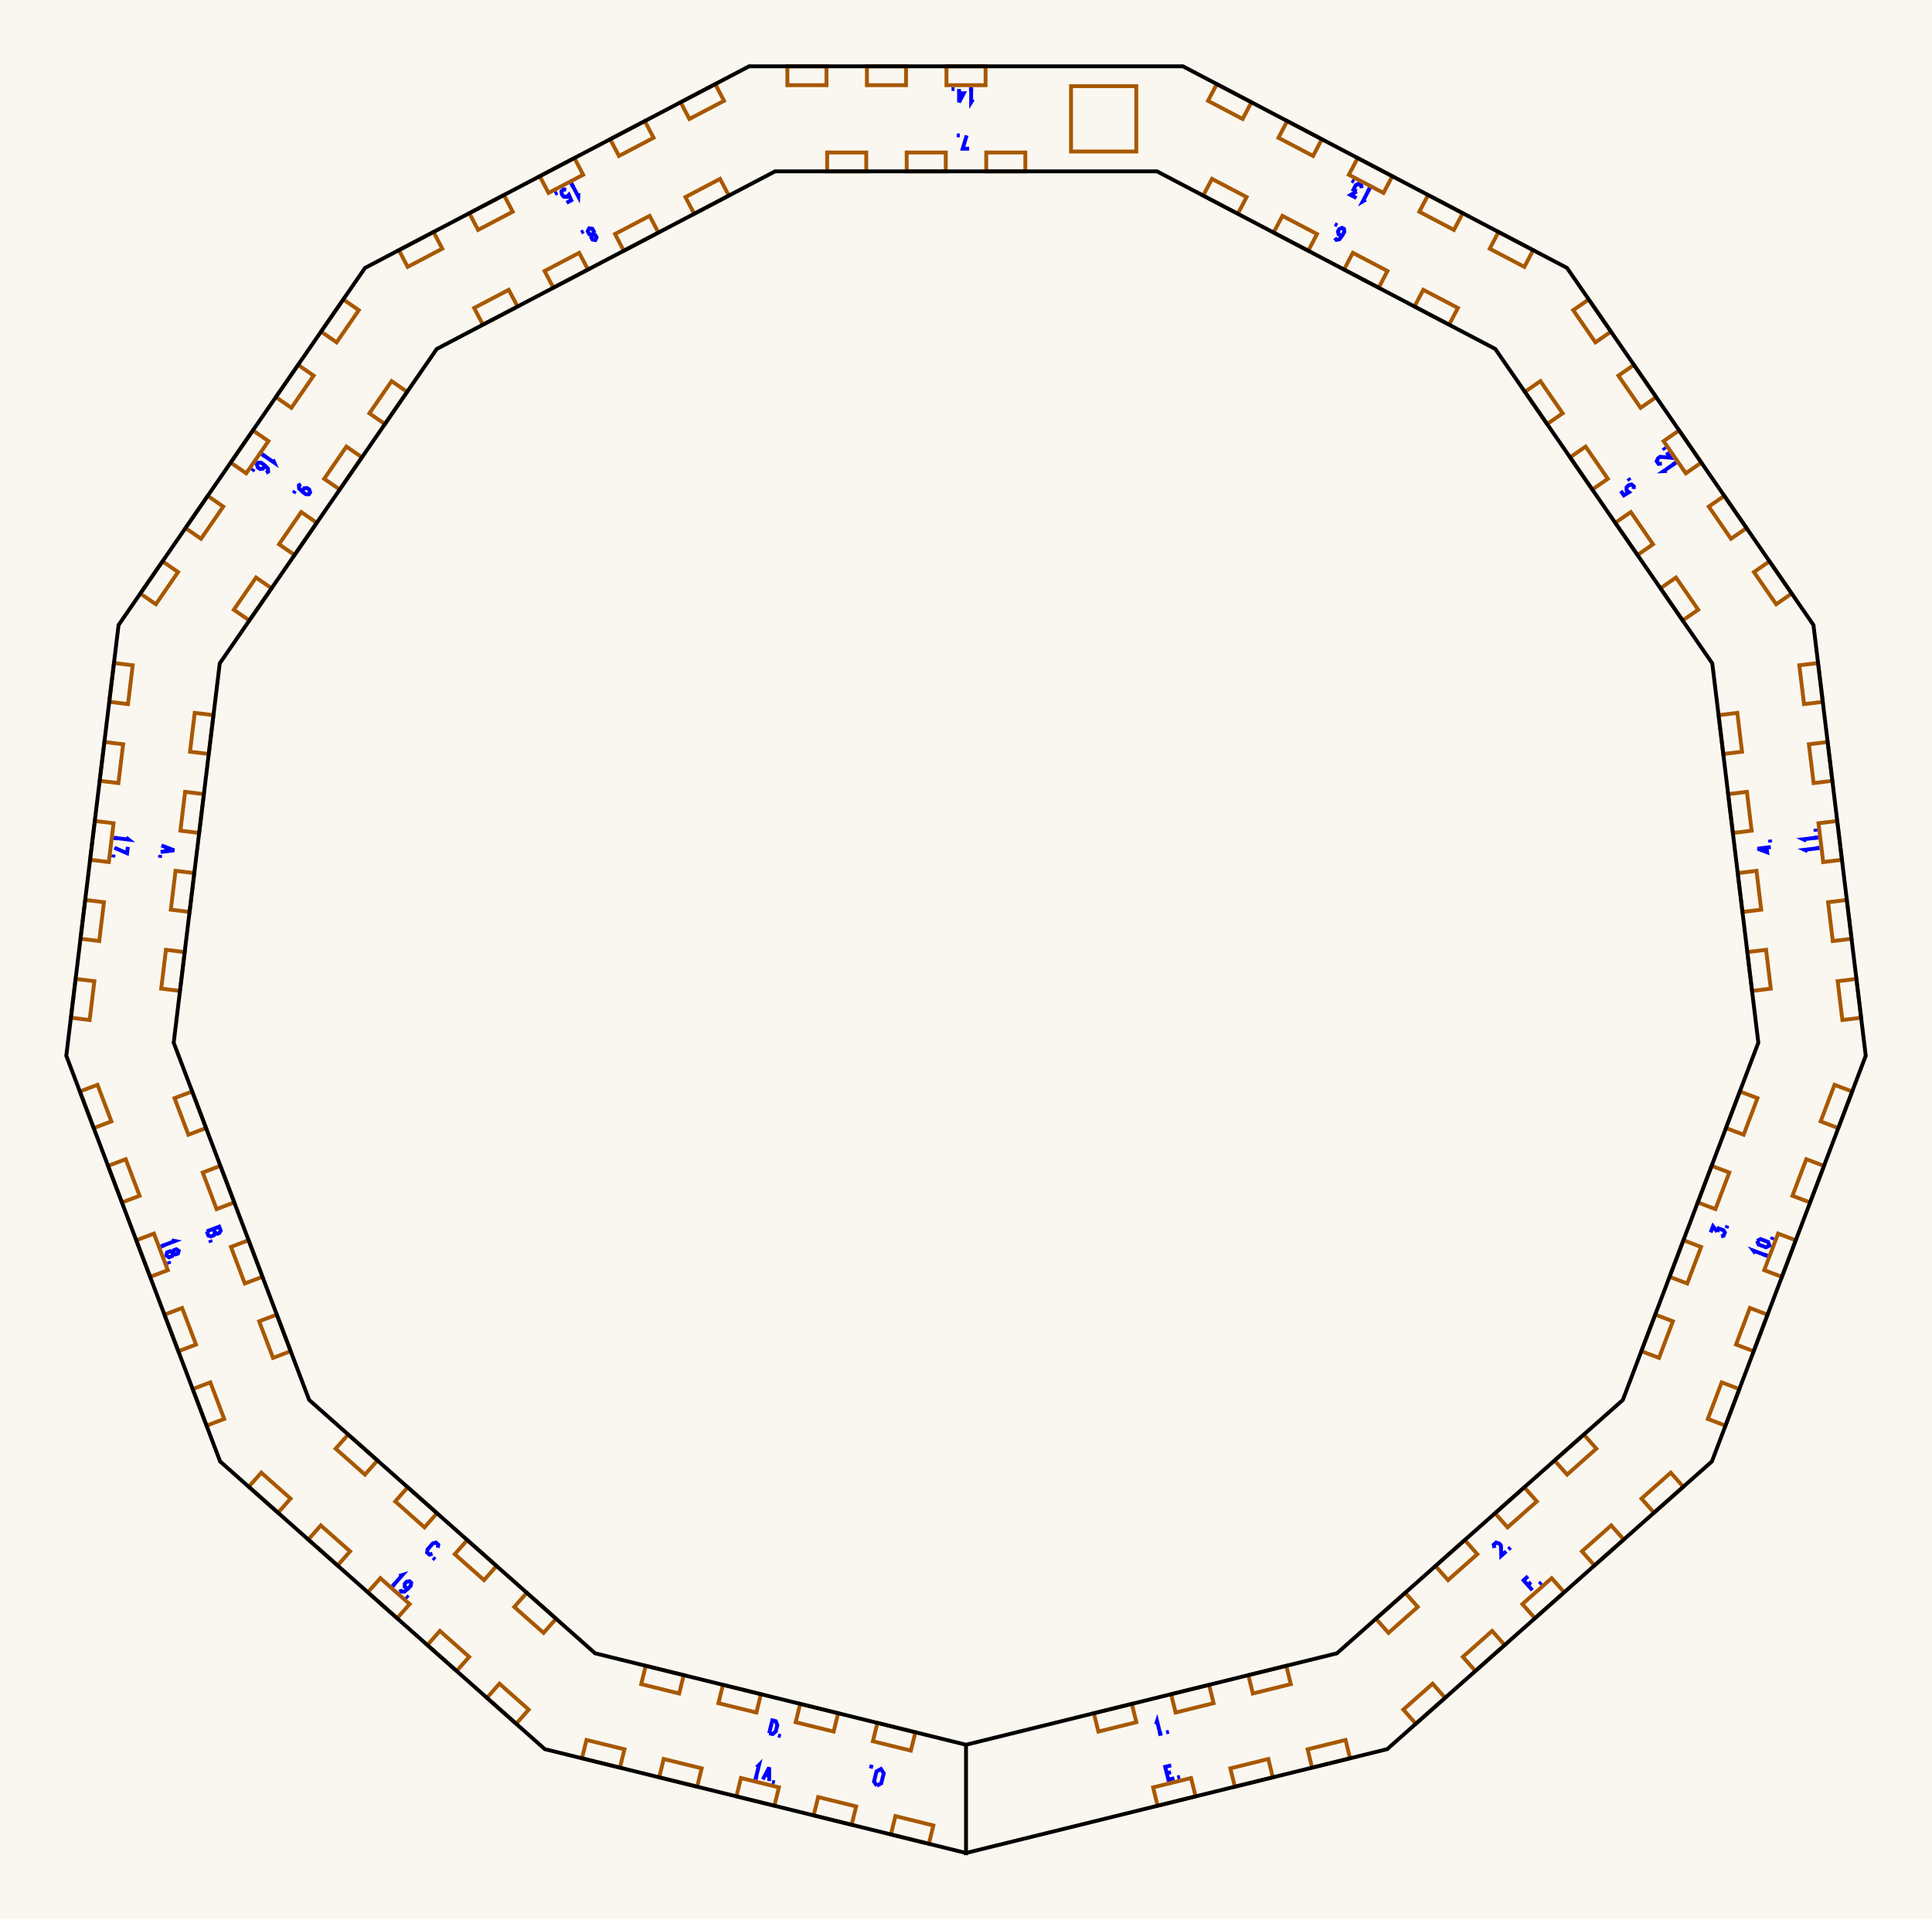
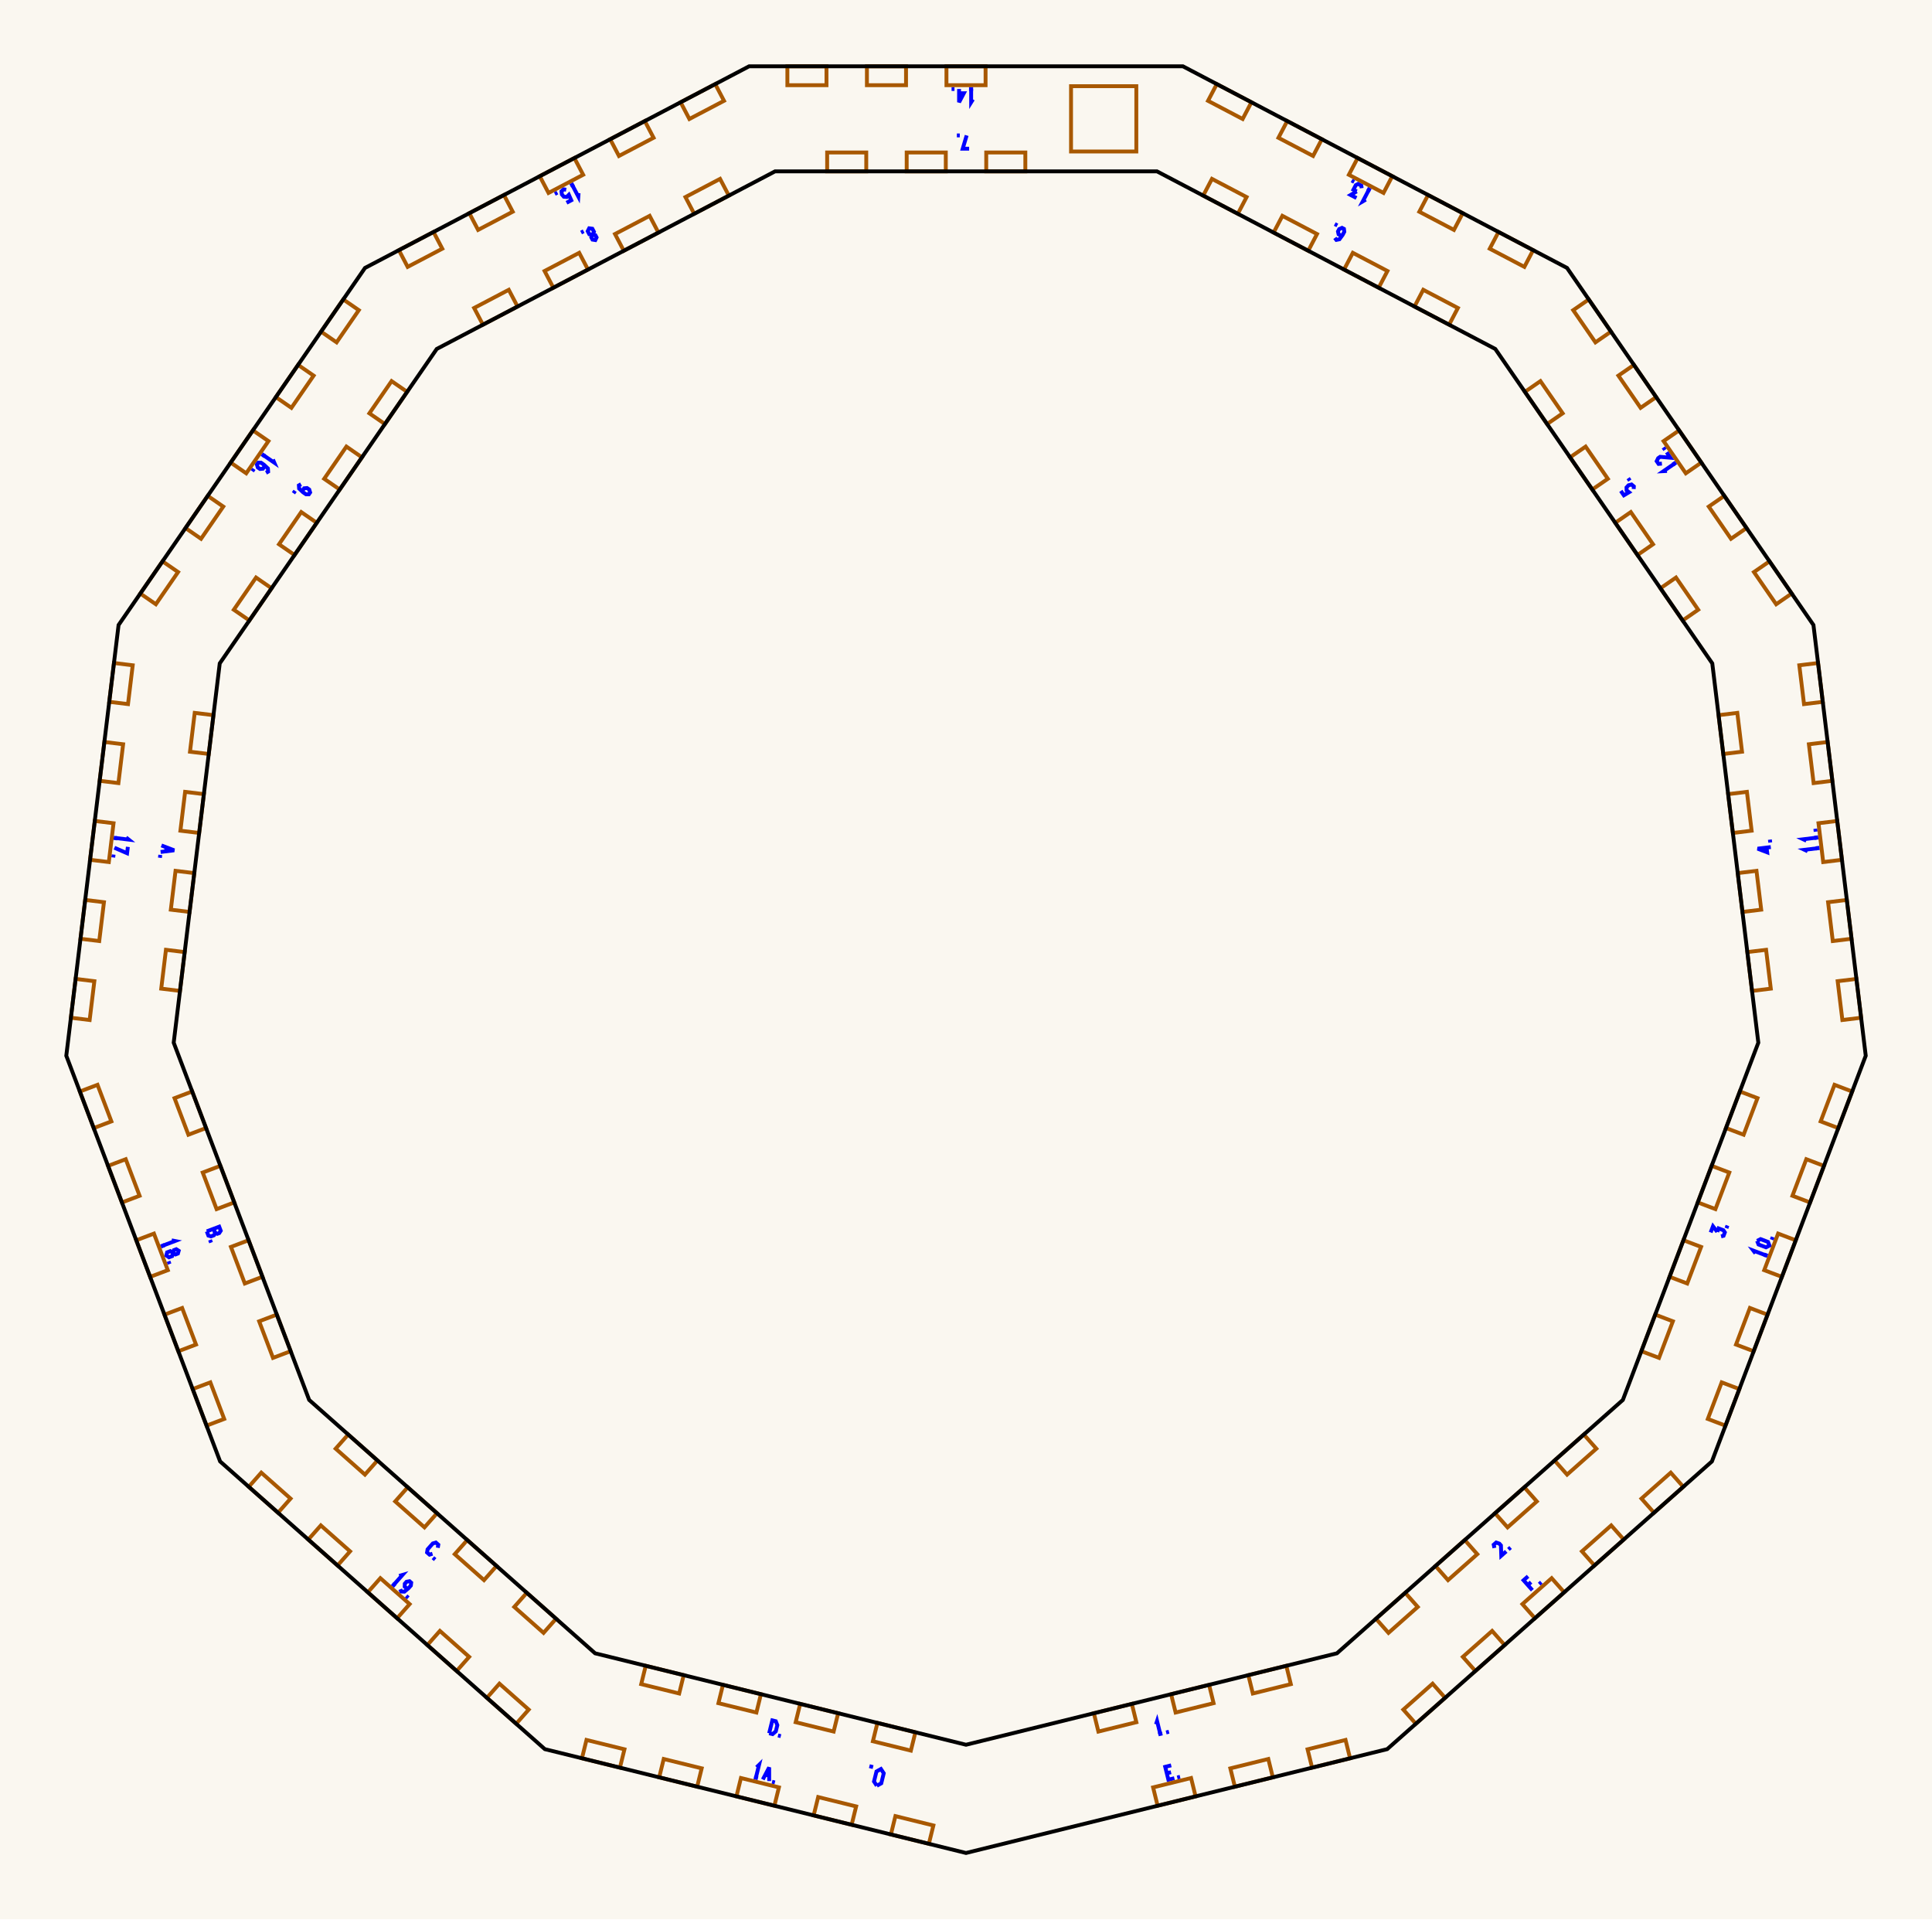
<svg xmlns="http://www.w3.org/2000/svg" width="291.47mm" height="289.49mm" viewBox="0 0 291.47 289.49">
  <rect x="0.0" y="0.0" width="291.47" height="289.49" fill="#faf7f0" />
  <g id="numbers" fill="none" stroke="#0000ff" stroke-width="0.583">
    <path d="M 174.400,260.086 L 174.559,259.594 L 175.038,261.536" />
    <path d="M 174.749,261.607 L 175.351,261.458" />
    <path d="M 175.927,261.317 L 176.354,261.211" />
    <path d="M 225.455,233.491 L 225.349,232.998 L 225.720,232.669 L 226.197,232.834 L 226.436,233.103 L 226.489,234.659 L 227.232,234.001" />
    <path d="M 227.564,233.707 L 227.893,233.415" />
    <path d="M 258.077,185.896 L 258.429,184.969 L 259.072,185.809" />
    <path d="M 259.072,185.809 L 259.270,185.288 L 259.999,185.564 L 260.220,185.886 L 260.026,186.397 L 259.648,186.492" />
    <path d="M 260.456,185.263 L 260.612,184.851" />
    <path d="M 267.151,127.769 L 265.165,128.010 L 266.602,128.560 L 266.483,127.575" />
    <path d="M 267.067,127.082 L 267.014,126.645" />
    <path d="M 244.525,74.045 L 244.983,74.708 L 245.759,74.248 L 245.397,73.970 L 245.383,73.528 L 245.689,73.196 L 246.142,73.079 L 246.488,73.368 L 246.466,73.760" />
    <path d="M 245.883,72.492 L 245.633,72.130" />
    <path d="M 201.383,35.883 L 201.605,36.180 L 202.074,36.087 L 202.555,35.436 L 202.806,34.958 L 202.754,34.524 L 202.457,34.369 L 202.038,34.555 L 201.852,34.909 L 201.946,35.343 L 202.298,35.527 L 202.555,35.436" />
    <path d="M 201.757,34.001 L 201.367,33.796" />
    <path d="M 146.208,22.425 L 145.241,22.425 L 145.836,20.425" />
    <path d="M 144.797,20.425 L 144.357,20.425" />
    <path d="M 89.396,35.412 L 89.824,35.481 L 90.001,35.817 L 89.814,36.209 L 89.386,36.140 L 89.209,35.803 L 89.396,35.412 L 89.608,34.962 L 89.366,34.501 L 88.885,34.438 L 88.664,34.870 L 88.905,35.331 L 89.396,35.412" />
    <path d="M 88.052,34.875 L 87.663,35.079" />
    <path d="M 45.414,73.030 L 45.092,73.215 L 45.127,73.692 L 45.715,74.248 L 46.160,74.555 L 46.597,74.555 L 46.787,74.280 L 46.653,73.841 L 46.324,73.613 L 45.882,73.655 L 45.656,73.981 L 45.715,74.248" />
    <path d="M 44.523,74.040 L 44.273,74.402" />
    <path d="M 24.353,127.522 L 26.279,128.256 L 24.233,128.507" />
    <path d="M 25.123,127.816 L 25.052,128.407" />
    <path d="M 24.180,128.948 L 24.127,129.385" />
    <path d="M 31.197,185.736 L 33.067,185.026 L 33.300,185.641 L 33.070,185.993 L 32.790,186.100 L 32.459,185.960 L 32.226,185.346" />
    <path d="M 32.226,185.346 L 32.476,186.007 L 32.275,186.322 L 31.826,186.492 L 31.439,186.373 L 31.197,185.736" />
    <path d="M 31.684,187.020 L 31.840,187.432" />
    <path d="M 66.046,233.462 L 66.125,232.998 L 65.754,232.669 L 65.303,232.804 L 64.507,233.702 L 64.428,234.166 L 64.799,234.495 L 65.250,234.360" />
    <path d="M 65.317,234.954 L 65.646,235.245" />
    <path d="M 116.039,261.438 L 116.517,259.496 L 117.035,259.623 L 117.272,260.217 L 117.042,261.149 L 116.556,261.565 L 116.039,261.438" />
    <path d="M 117.373,261.766 L 117.800,261.872" />
    <path d="M 176.692,266.278 L 175.789,266.500 L 176.268,268.442 L 177.171,268.219" />
    <path d="M 176.028,267.471 L 176.666,267.314" />
    <path d="M 177.602,268.113 L 178.029,268.008" />
    <path d="M 230.529,237.760 L 229.851,238.361 L 231.178,239.858" />
    <path d="M 230.488,239.079 L 230.980,238.643" />
    <path d="M 232.206,238.946 L 232.535,238.655" />
    <path d="M 264.838,189.050 L 264.523,188.639 L 266.393,189.349" />
    <path d="M 266.288,189.627 L 266.507,189.047" />
    <path d="M 265.082,187.167 L 265.609,186.903 L 266.732,187.328 L 266.952,187.876 L 266.424,188.140 L 265.302,187.714 L 265.082,187.167" />
    <path d="M 267.285,186.997 L 267.441,186.585" />
    <path d="M 272.707,128.399 L 272.238,128.182 L 274.223,127.941" />
    <path d="M 274.259,128.236 L 274.184,127.620" />
    <path d="M 272.514,126.811 L 272.045,126.593 L 274.030,126.352" />
    <path d="M 274.066,126.648 L 273.991,126.032" />
    <path d="M 273.920,125.444 L 273.867,125.007" />
    <path d="M 251.490,71.038 L 250.973,71.064 L 252.619,69.928" />
    <path d="M 252.788,70.173 L 252.435,69.662" />
    <path d="M 250.722,69.926 L 250.219,69.971 L 249.937,69.563 L 250.158,69.109 L 250.454,68.905 L 252.005,69.039 L 251.442,68.223" />
    <path d="M 251.190,67.858 L 250.940,67.496" />
    <path d="M 206.045,30.108 L 205.599,30.371 L 206.529,28.600" />
    <path d="M 206.792,28.738 L 206.243,28.450" />
    <path d="M 204.644,29.869 L 203.765,29.408 L 204.678,28.871" />
    <path d="M 204.678,28.871 L 204.184,28.611 L 204.546,27.921 L 204.892,27.741 L 205.375,27.995 L 205.424,28.382" />
    <path d="M 204.302,27.431 L 203.912,27.227" />
    <path d="M 146.785,14.985 L 146.512,15.425 L 146.512,13.425" />
    <path d="M 146.810,13.425 L 146.190,13.425" />
    <path d="M 144.689,13.425 L 144.689,15.425 L 145.408,14.065 L 144.416,14.065" />
    <path d="M 143.997,13.425 L 143.557,13.425" />
    <path d="M 87.285,29.134 L 87.248,29.650 L 86.318,27.879" />
    <path d="M 86.582,27.741 L 86.033,28.029" />
    <path d="M 85.468,30.584 L 86.182,30.209 L 85.819,29.384 L 85.500,29.709 L 85.059,29.670 L 84.766,29.326 L 84.705,28.862 L 85.033,28.554 L 85.419,28.622" />
    <path d="M 84.091,29.048 L 83.701,29.253" />
    <path d="M 41.175,69.313 L 41.382,69.788 L 39.736,68.652" />
    <path d="M 39.905,68.407 L 39.553,68.917" />
    <path d="M 40.130,71.320 L 40.452,71.135 L 40.417,70.659 L 39.829,70.102 L 39.384,69.795 L 38.947,69.795 L 38.757,70.070 L 38.891,70.510 L 39.220,70.737 L 39.662,70.695 L 39.888,70.369 L 39.829,70.102" />
    <path d="M 38.307,70.722 L 38.057,71.084" />
    <path d="M 19.019,126.319 L 19.423,126.643 L 17.438,126.401" />
    <path d="M 17.474,126.106 L 17.399,126.721" />
    <path d="M 19.290,127.738 L 19.173,128.699 L 17.260,127.867" />
    <path d="M 17.135,128.898 L 17.082,129.335" />
    <path d="M 25.893,187.091 L 26.401,187.190 L 24.531,187.899" />
    <path d="M 24.426,187.621 L 24.645,188.200" />
    <path d="M 26.118,188.982 L 26.238,188.565 L 26.594,188.430 L 26.960,188.663 L 26.840,189.079 L 26.484,189.214 L 26.118,188.982 L 25.697,188.717 L 25.211,188.901 L 25.090,189.372 L 25.492,189.643 L 25.978,189.459 L 26.118,188.982" />
    <path d="M 25.423,190.251 L 25.579,190.662" />
    <path d="M 60.222,237.707 L 60.718,237.559 L 59.391,239.056" />
    <path d="M 59.169,238.858 L 59.633,239.270" />
    <path d="M 60.379,239.717 L 60.524,240.059 L 61.001,240.081 L 61.625,239.565 L 61.983,239.161 L 62.036,238.727 L 61.785,238.505 L 61.333,238.585 L 61.068,238.884 L 61.056,239.328 L 61.353,239.591 L 61.625,239.565" />
    <path d="M 61.274,240.724 L 61.603,241.015" />
    <path d="M 114.141,266.573 L 114.511,266.211 L 114.032,268.153" />
    <path d="M 113.743,268.081 L 114.345,268.230" />
    <path d="M 115.080,268.411 L 116.040,266.588 L 116.043,268.648" />
    <path d="M 115.464,267.682 L 116.042,267.824" />
    <path d="M 116.474,268.755 L 116.902,268.860" />
    <path d="M 132.281,269.355 L 131.857,268.715 L 132.231,267.200 L 132.903,266.830 L 133.326,267.470 L 132.953,268.985 L 132.281,269.355" />
    <path d="M 131.717,266.538 L 131.161,266.401" />
  </g>
  <g id="slots" fill="none" stroke="#a85800" stroke-width="0.583">
    <path d="M 165.026,258.416 L 170.754,257.004 L 171.436,259.771 L 165.708,261.183 Z" />
    <path d="M 176.677,255.544 L 182.405,254.132 L 183.088,256.899 L 177.359,258.311 Z" />
    <path d="M 188.328,252.672 L 194.057,251.260 L 194.739,254.028 L 189.010,255.440 Z" />
    <path d="M 207.582,244.162 L 211.998,240.250 L 213.888,242.383 L 209.472,246.295 Z" />
    <path d="M 216.564,236.205 L 220.980,232.292 L 222.870,234.425 L 218.454,238.338 Z" />
    <path d="M 225.546,228.247 L 229.962,224.335 L 231.852,226.468 L 227.436,230.380 Z" />
    <path d="M 234.528,220.290 L 238.944,216.377 L 240.834,218.510 L 236.418,222.423 Z" />
    <path d="M 247.621,203.806 L 249.714,198.290 L 252.378,199.300 L 250.286,204.817 Z" />
    <path d="M 251.877,192.586 L 253.969,187.070 L 256.634,188.080 L 254.541,193.597 Z" />
    <path d="M 256.132,181.366 L 258.224,175.849 L 260.889,176.860 L 258.797,182.377 Z" />
    <path d="M 260.387,170.146 L 262.479,164.629 L 265.144,165.640 L 263.052,171.156 Z" />
    <path d="M 264.320,149.466 L 263.609,143.609 L 266.439,143.265 L 267.150,149.122 Z" />
    <path d="M 262.874,137.553 L 262.163,131.696 L 264.992,131.353 L 265.703,137.210 Z" />
    <path d="M 261.428,125.641 L 260.716,119.784 L 263.546,119.440 L 264.257,125.297 Z" />
    <path d="M 259.981,113.728 L 259.270,107.871 L 262.099,107.528 L 262.810,113.385 Z" />
    <path d="M 253.854,93.589 L 250.502,88.734 L 252.847,87.115 L 256.199,91.970 Z" />
    <path d="M 247.037,83.714 L 243.685,78.858 L 246.031,77.239 L 249.382,82.095 Z" />
    <path d="M 240.220,73.838 L 236.868,68.982 L 239.214,67.363 L 242.565,72.219 Z" />
    <path d="M 233.403,63.962 L 230.052,59.106 L 232.397,57.487 L 235.749,62.343 Z" />
    <path d="M 218.618,48.977 L 213.394,46.235 L 214.719,43.712 L 219.943,46.454 Z" />
    <path d="M 207.993,43.401 L 202.769,40.659 L 204.093,38.135 L 209.317,40.877 Z" />
    <path d="M 197.367,37.824 L 192.143,35.082 L 193.468,32.559 L 198.692,35.300 Z" />
    <path d="M 186.742,32.247 L 181.518,29.505 L 182.842,26.982 L 188.066,29.724 Z" />
    <path d="M 154.687,25.850 L 148.787,25.850 L 148.787,23.000 L 154.687,23.000 Z" />
    <path d="M 142.687,25.850 L 136.787,25.850 L 136.787,23.000 L 142.687,23.000 Z" />
    <path d="M 130.687,25.850 L 124.787,25.850 L 124.787,23.000 L 130.687,23.000 Z" />
    <path d="M 109.956,29.505 L 104.732,32.247 L 103.408,29.724 L 108.632,26.982 Z" />
    <path d="M 99.331,35.082 L 94.107,37.824 L 92.782,35.300 L 98.006,32.559 Z" />
    <path d="M 88.705,40.659 L 83.481,43.401 L 82.157,40.877 L 87.381,38.135 Z" />
    <path d="M 78.080,46.235 L 72.856,48.977 L 71.531,46.454 L 76.755,43.712 Z" />
    <path d="M 61.422,59.106 L 58.071,63.962 L 55.725,62.343 L 59.077,57.487 Z" />
    <path d="M 54.606,68.982 L 51.254,73.838 L 48.908,72.219 L 52.260,67.363 Z" />
    <path d="M 47.789,78.858 L 44.437,83.714 L 42.092,82.095 L 45.443,77.239 Z" />
    <path d="M 40.972,88.734 L 37.620,93.589 L 35.275,91.970 L 38.626,87.115 Z" />
    <path d="M 32.204,107.871 L 31.493,113.728 L 28.664,113.385 L 29.375,107.528 Z" />
    <path d="M 30.758,119.784 L 30.046,125.641 L 27.217,125.297 L 27.928,119.440 Z" />
    <path d="M 29.311,131.696 L 28.600,137.553 L 25.771,137.210 L 26.482,131.353 Z" />
    <path d="M 27.865,143.609 L 27.153,149.466 L 24.324,149.122 L 25.035,143.265 Z" />
    <path d="M 28.995,164.629 L 31.087,170.146 L 28.422,171.156 L 26.330,165.640 Z" />
    <path d="M 33.250,175.849 L 35.342,181.366 L 32.677,182.377 L 30.585,176.860 Z" />
    <path d="M 37.505,187.070 L 39.597,192.586 L 36.933,193.597 L 34.840,188.080 Z" />
    <path d="M 41.760,198.290 L 43.853,203.806 L 41.188,204.817 L 39.096,199.300 Z" />
    <path d="M 52.530,216.377 L 56.946,220.290 L 55.056,222.423 L 50.640,218.510 Z" />
    <path d="M 61.512,224.335 L 65.928,228.247 L 64.038,230.380 L 59.622,226.468 Z" />
    <path d="M 70.494,232.292 L 74.910,236.205 L 73.020,238.338 L 68.604,234.425 Z" />
    <path d="M 79.476,240.250 L 83.892,244.162 L 82.002,246.295 L 77.586,242.383 Z" />
    <path d="M 97.417,251.260 L 103.146,252.672 L 102.464,255.440 L 96.735,254.028 Z" />
    <path d="M 109.068,254.132 L 114.797,255.544 L 114.115,258.311 L 108.386,256.899 Z" />
    <path d="M 120.720,257.004 L 126.448,258.416 L 125.766,261.183 L 120.038,259.771 Z" />
    <path d="M 132.371,259.876 L 138.100,261.288 L 137.418,264.055 L 131.689,262.643 Z" />
    <path d="M 173.962,269.602 L 179.691,268.190 L 180.373,270.958 L 174.644,272.370 Z" />
    <path d="M 185.614,266.731 L 191.342,265.319 L 192.024,268.086 L 186.296,269.498 Z" />
    <path d="M 197.265,263.859 L 202.994,262.447 L 203.676,265.214 L 197.947,266.626 Z" />
    <path d="M 211.711,257.871 L 216.128,253.959 L 218.017,256.092 L 213.601,260.005 Z" />
    <path d="M 220.693,249.914 L 225.110,246.001 L 227.000,248.135 L 222.583,252.047 Z" />
    <path d="M 229.676,241.956 L 234.092,238.044 L 235.982,240.177 L 231.565,244.090 Z" />
    <path d="M 238.658,233.999 L 243.074,230.087 L 244.964,232.220 L 240.548,236.132 Z" />
    <path d="M 247.640,226.041 L 252.056,222.129 L 253.946,224.262 L 249.530,228.175 Z" />
    <path d="M 257.649,214.026 L 259.741,208.510 L 262.406,209.520 L 260.314,215.037 Z" />
    <path d="M 261.904,202.806 L 263.996,197.290 L 266.661,198.300 L 264.569,203.817 Z" />
    <path d="M 266.159,191.586 L 268.252,186.069 L 270.916,187.080 L 268.824,192.597 Z" />
    <path d="M 270.415,180.366 L 272.507,174.849 L 275.172,175.860 L 273.080,181.376 Z" />
    <path d="M 274.670,169.146 L 276.762,163.629 L 279.427,164.640 L 277.335,170.156 Z" />
    <path d="M 277.949,153.855 L 277.238,147.998 L 280.067,147.655 L 280.778,153.512 Z" />
    <path d="M 276.502,141.943 L 275.791,136.086 L 278.621,135.742 L 279.332,141.599 Z" />
    <path d="M 275.056,130.030 L 274.345,124.173 L 277.174,123.830 L 277.885,129.687 Z" />
    <path d="M 273.610,118.118 L 272.898,112.261 L 275.728,111.917 L 276.439,117.774 Z" />
    <path d="M 272.163,106.205 L 271.452,100.348 L 274.281,100.005 L 274.992,105.862 Z" />
    <path d="M 267.961,91.142 L 264.609,86.287 L 266.955,84.668 L 270.306,89.523 Z" />
    <path d="M 261.144,81.267 L 257.792,76.411 L 260.138,74.792 L 263.489,79.648 Z" />
    <path d="M 254.327,71.391 L 250.976,66.535 L 253.321,64.916 L 256.673,69.772 Z" />
    <path d="M 247.510,61.515 L 244.159,56.659 L 246.504,55.040 L 249.856,59.896 Z" />
    <path d="M 240.694,51.639 L 237.342,46.784 L 239.688,45.165 L 243.039,50.020 Z" />
    <path d="M 229.973,40.255 L 224.748,37.513 L 226.073,34.989 L 231.297,37.731 Z" />
    <path d="M 219.347,34.678 L 214.123,31.936 L 215.447,29.413 L 220.672,32.155 Z" />
    <path d="M 208.722,29.101 L 203.497,26.360 L 204.822,23.836 L 210.046,26.578 Z" />
    <path d="M 198.096,23.525 L 192.872,20.783 L 194.196,18.259 L 199.421,21.001 Z" />
    <path d="M 187.471,17.948 L 182.246,15.206 L 183.571,12.683 L 188.795,15.425 Z" />
    <path d="M 148.687,12.850 L 142.787,12.850 L 142.787,10.000 L 148.687,10.000 Z" />
    <path d="M 136.687,12.850 L 130.787,12.850 L 130.787,10.000 L 136.687,10.000 Z" />
    <path d="M 124.687,12.850 L 118.787,12.850 L 118.787,10.000 L 124.687,10.000 Z" />
    <path d="M 109.228,15.206 L 104.003,17.948 L 102.679,15.425 L 107.903,12.683 Z" />
    <path d="M 98.602,20.783 L 93.378,23.525 L 92.053,21.001 L 97.278,18.259 Z" />
    <path d="M 87.977,26.360 L 82.752,29.101 L 81.428,26.578 L 86.652,23.836 Z" />
    <path d="M 77.351,31.936 L 72.127,34.678 L 70.802,32.155 L 76.027,29.413 Z" />
    <path d="M 66.726,37.513 L 61.501,40.255 L 60.177,37.731 L 65.401,34.989 Z" />
    <path d="M 54.132,46.784 L 50.780,51.639 L 48.435,50.020 L 51.786,45.165 Z" />
    <path d="M 47.315,56.659 L 43.964,61.515 L 41.618,59.896 L 44.970,55.040 Z" />
    <path d="M 40.498,66.535 L 37.147,71.391 L 34.801,69.772 L 38.153,64.916 Z" />
    <path d="M 33.682,76.411 L 30.330,81.267 L 27.985,79.648 L 31.336,74.792 Z" />
    <path d="M 26.865,86.287 L 23.513,91.142 L 21.168,89.523 L 24.519,84.668 Z" />
    <path d="M 20.022,100.348 L 19.311,106.205 L 16.482,105.862 L 17.193,100.005 Z" />
    <path d="M 18.576,112.261 L 17.864,118.118 L 15.035,117.774 L 15.746,111.917 Z" />
    <path d="M 17.129,124.173 L 16.418,130.030 L 13.589,129.687 L 14.300,123.830 Z" />
    <path d="M 15.683,136.086 L 14.971,141.943 L 12.142,141.599 L 12.853,135.742 Z" />
    <path d="M 14.236,147.998 L 13.525,153.855 L 10.696,153.512 L 11.407,147.655 Z" />
    <path d="M 14.712,163.629 L 16.804,169.146 L 14.139,170.156 L 12.047,164.640 Z" />
    <path d="M 18.967,174.849 L 21.059,180.366 L 18.394,181.376 L 16.302,175.860 Z" />
    <path d="M 23.222,186.069 L 25.314,191.586 L 22.650,192.597 L 20.557,187.080 Z" />
    <path d="M 27.478,197.290 L 29.570,202.806 L 26.905,203.817 L 24.813,198.300 Z" />
    <path d="M 31.733,208.510 L 33.825,214.026 L 31.160,215.037 L 29.068,209.520 Z" />
    <path d="M 39.418,222.129 L 43.834,226.041 L 41.944,228.175 L 37.528,224.262 Z" />
    <path d="M 48.400,230.087 L 52.816,233.999 L 50.926,236.132 L 46.510,232.220 Z" />
    <path d="M 57.382,238.044 L 61.798,241.956 L 59.908,244.090 L 55.492,240.177 Z" />
    <path d="M 66.364,246.001 L 70.780,249.914 L 68.891,252.047 L 64.474,248.135 Z" />
    <path d="M 75.346,253.959 L 79.763,257.871 L 77.873,260.005 L 73.457,256.092 Z" />
    <path d="M 88.480,262.447 L 94.209,263.859 L 93.527,266.626 L 87.798,265.214 Z" />
    <path d="M 100.132,265.319 L 105.860,266.731 L 105.178,269.498 L 99.450,268.086 Z" />
    <path d="M 111.783,268.190 L 117.512,269.602 L 116.830,272.370 L 111.101,270.958 Z" />
    <path d="M 123.434,271.062 L 129.163,272.474 L 128.481,275.241 L 122.752,273.829 Z" />
    <path d="M 135.086,273.934 L 140.814,275.346 L 140.132,278.113 L 134.404,276.701 Z" />
    <path d="M 161.581,13.000 L 161.581,22.850 L 171.431,22.850 L 171.431,13.000 L 161.581,13.000 Z" />
  </g>
  <g id="outlines" fill="none" stroke="#000000" stroke-width="0.583">
-     <path d="M 145.737,279.495 L 209.280,263.833 L 258.267,220.434 L 281.474,159.242 L 273.585,94.274 L 236.408,40.414 L 178.460,10.000 L 113.014,10.000 L 55.066,40.414 L 17.889,94.274 L 10.000,159.242 L 33.207,220.434 L 82.194,263.833 L 145.737,279.495 L 145.737,263.170 L 89.780,249.378 L 46.642,211.161 L 26.205,157.274 L 33.152,100.063 L 65.891,52.633 L 116.921,25.850 L 174.553,25.850 L 225.583,52.633 L 258.322,100.063 L 265.269,157.274 L 244.832,211.161 L 201.694,249.378 L 145.737,263.170 Z" />
+     <path d="M 145.737,279.495 L 209.280,263.833 L 258.267,220.434 L 281.474,159.242 L 273.585,94.274 L 236.408,40.414 L 178.460,10.000 L 113.014,10.000 L 55.066,40.414 L 17.889,94.274 L 10.000,159.242 L 33.207,220.434 L 82.194,263.833 L 145.737,279.495 Z" />
+     <path d="M 145.737,263.170 L 89.780,249.378 L 46.642,211.161 L 26.205,157.274 L 33.152,100.063 L 65.891,52.633 L 116.921,25.850 L 174.553,25.850 L 225.583,52.633 L 258.322,100.063 L 265.269,157.274 L 244.832,211.161 L 201.694,249.378 L 145.737,263.170 Z" />
  </g>
</svg>
